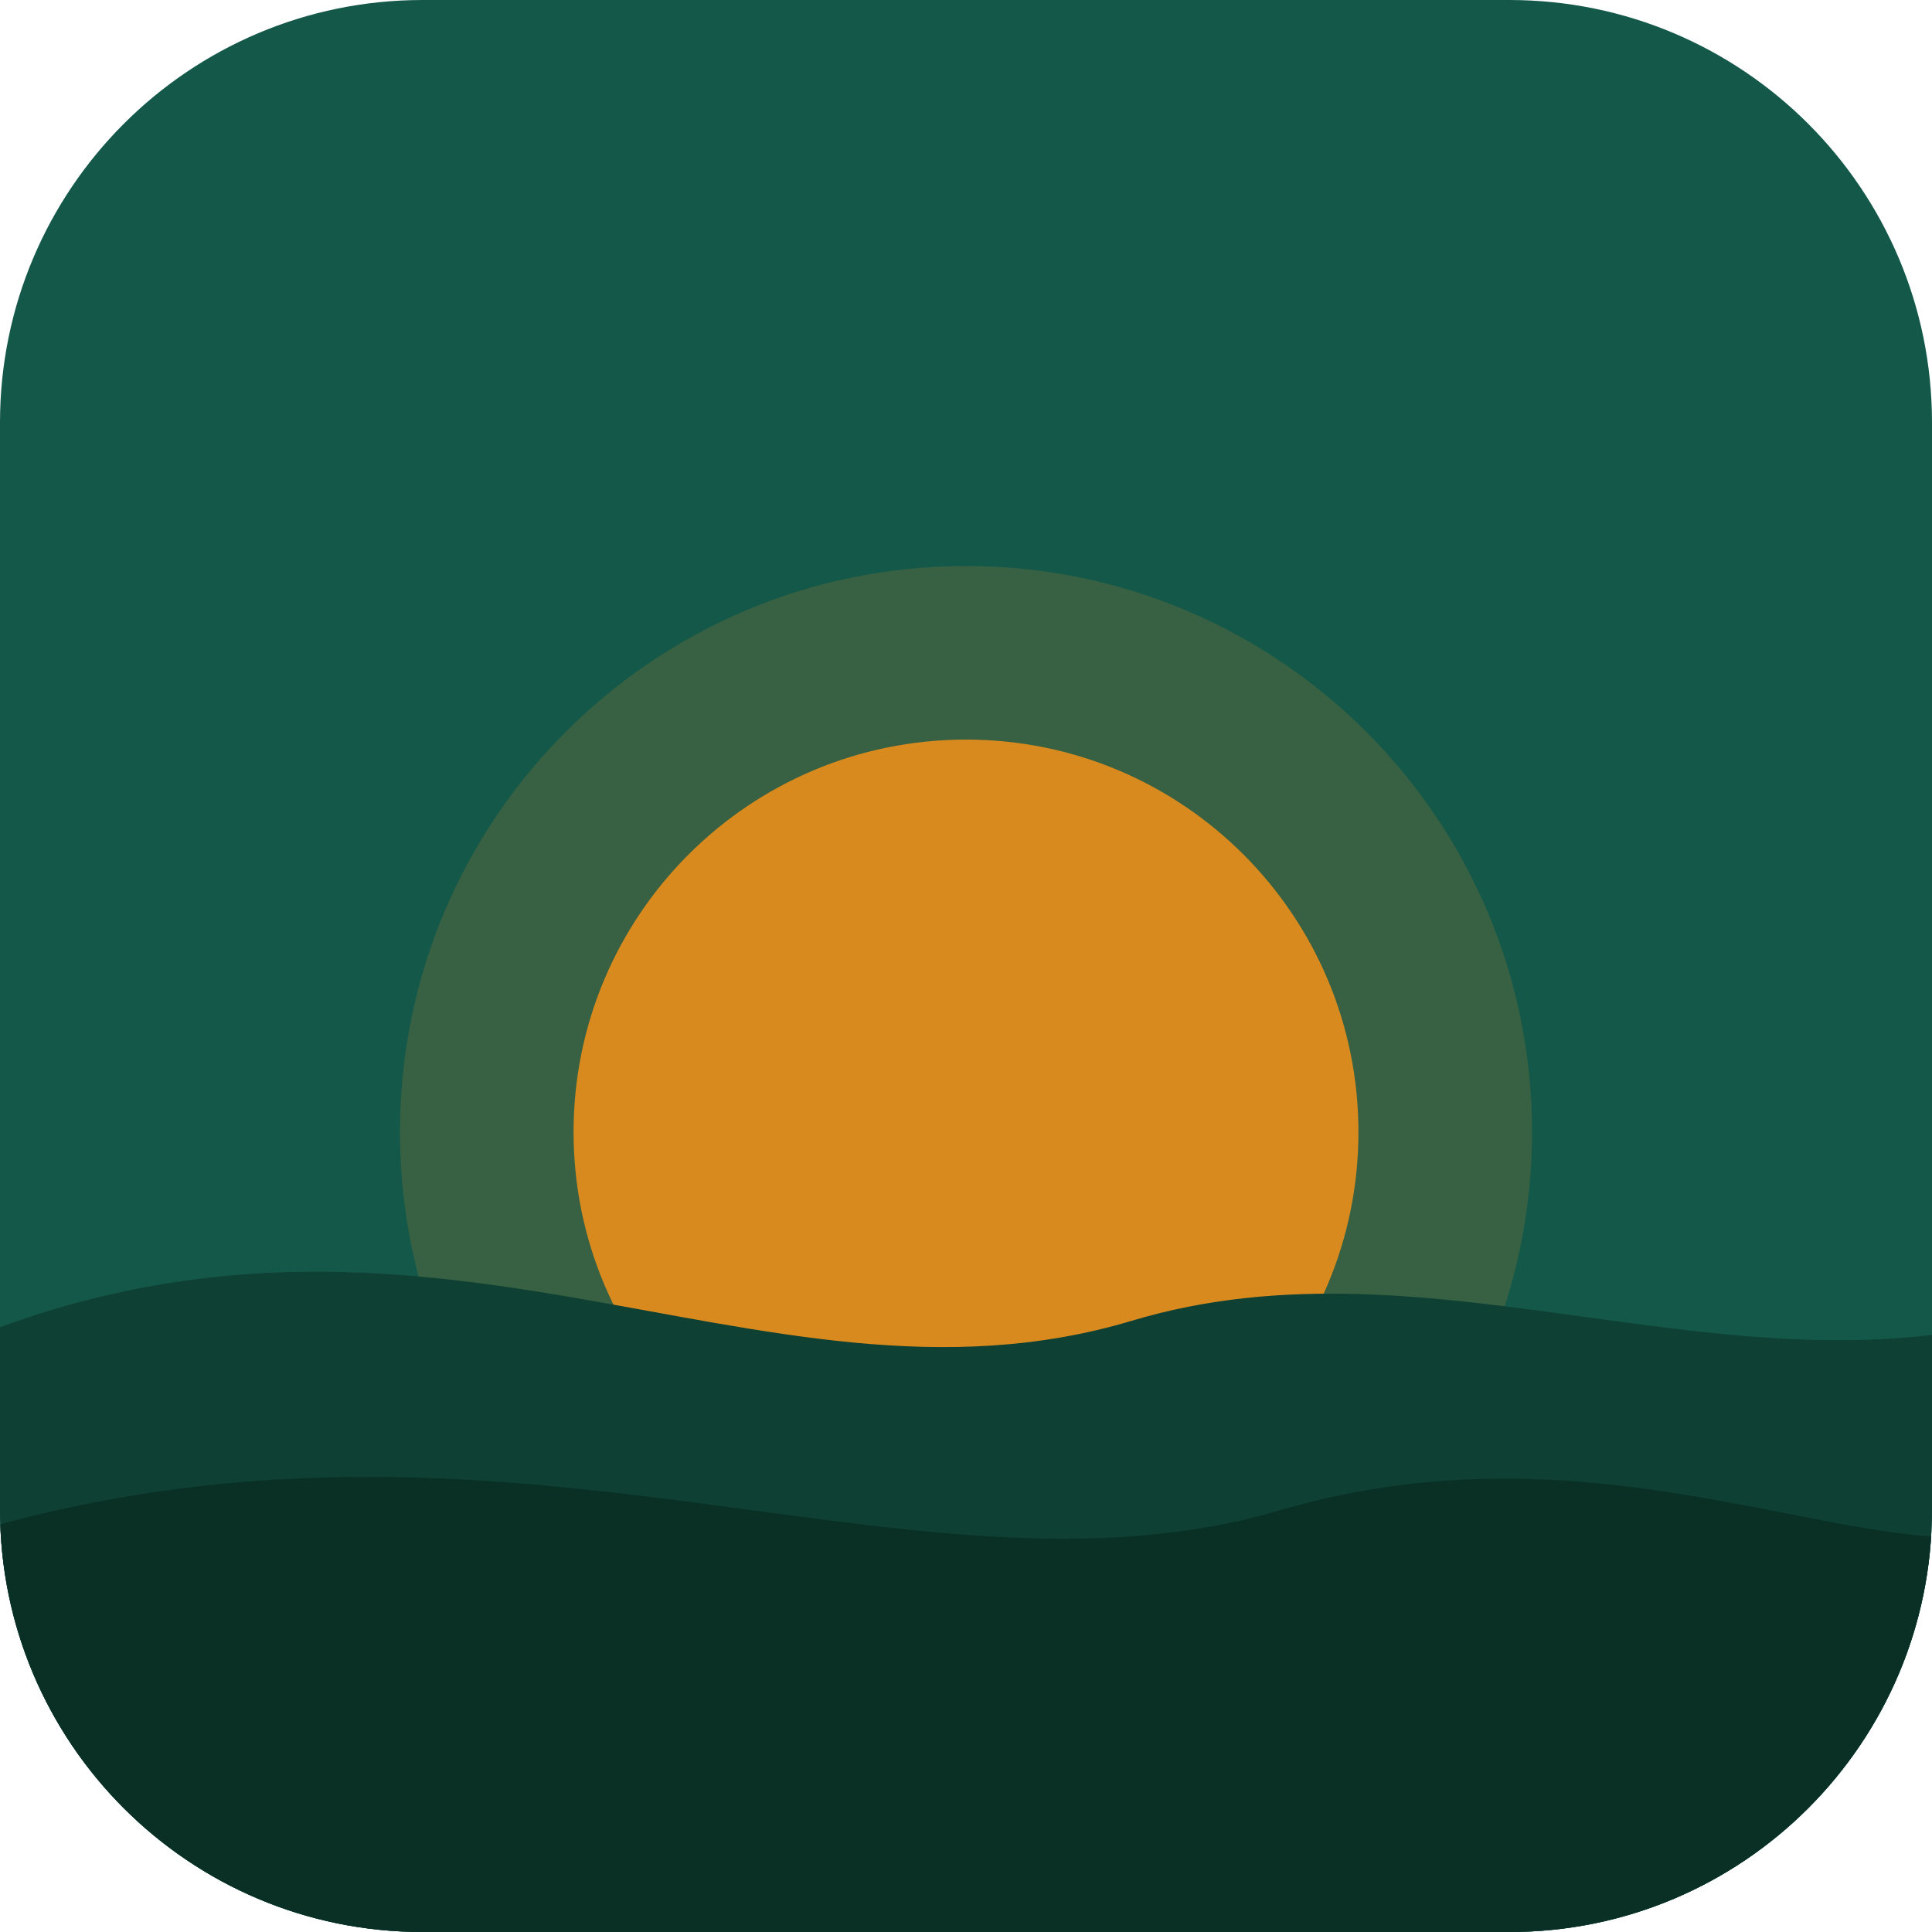
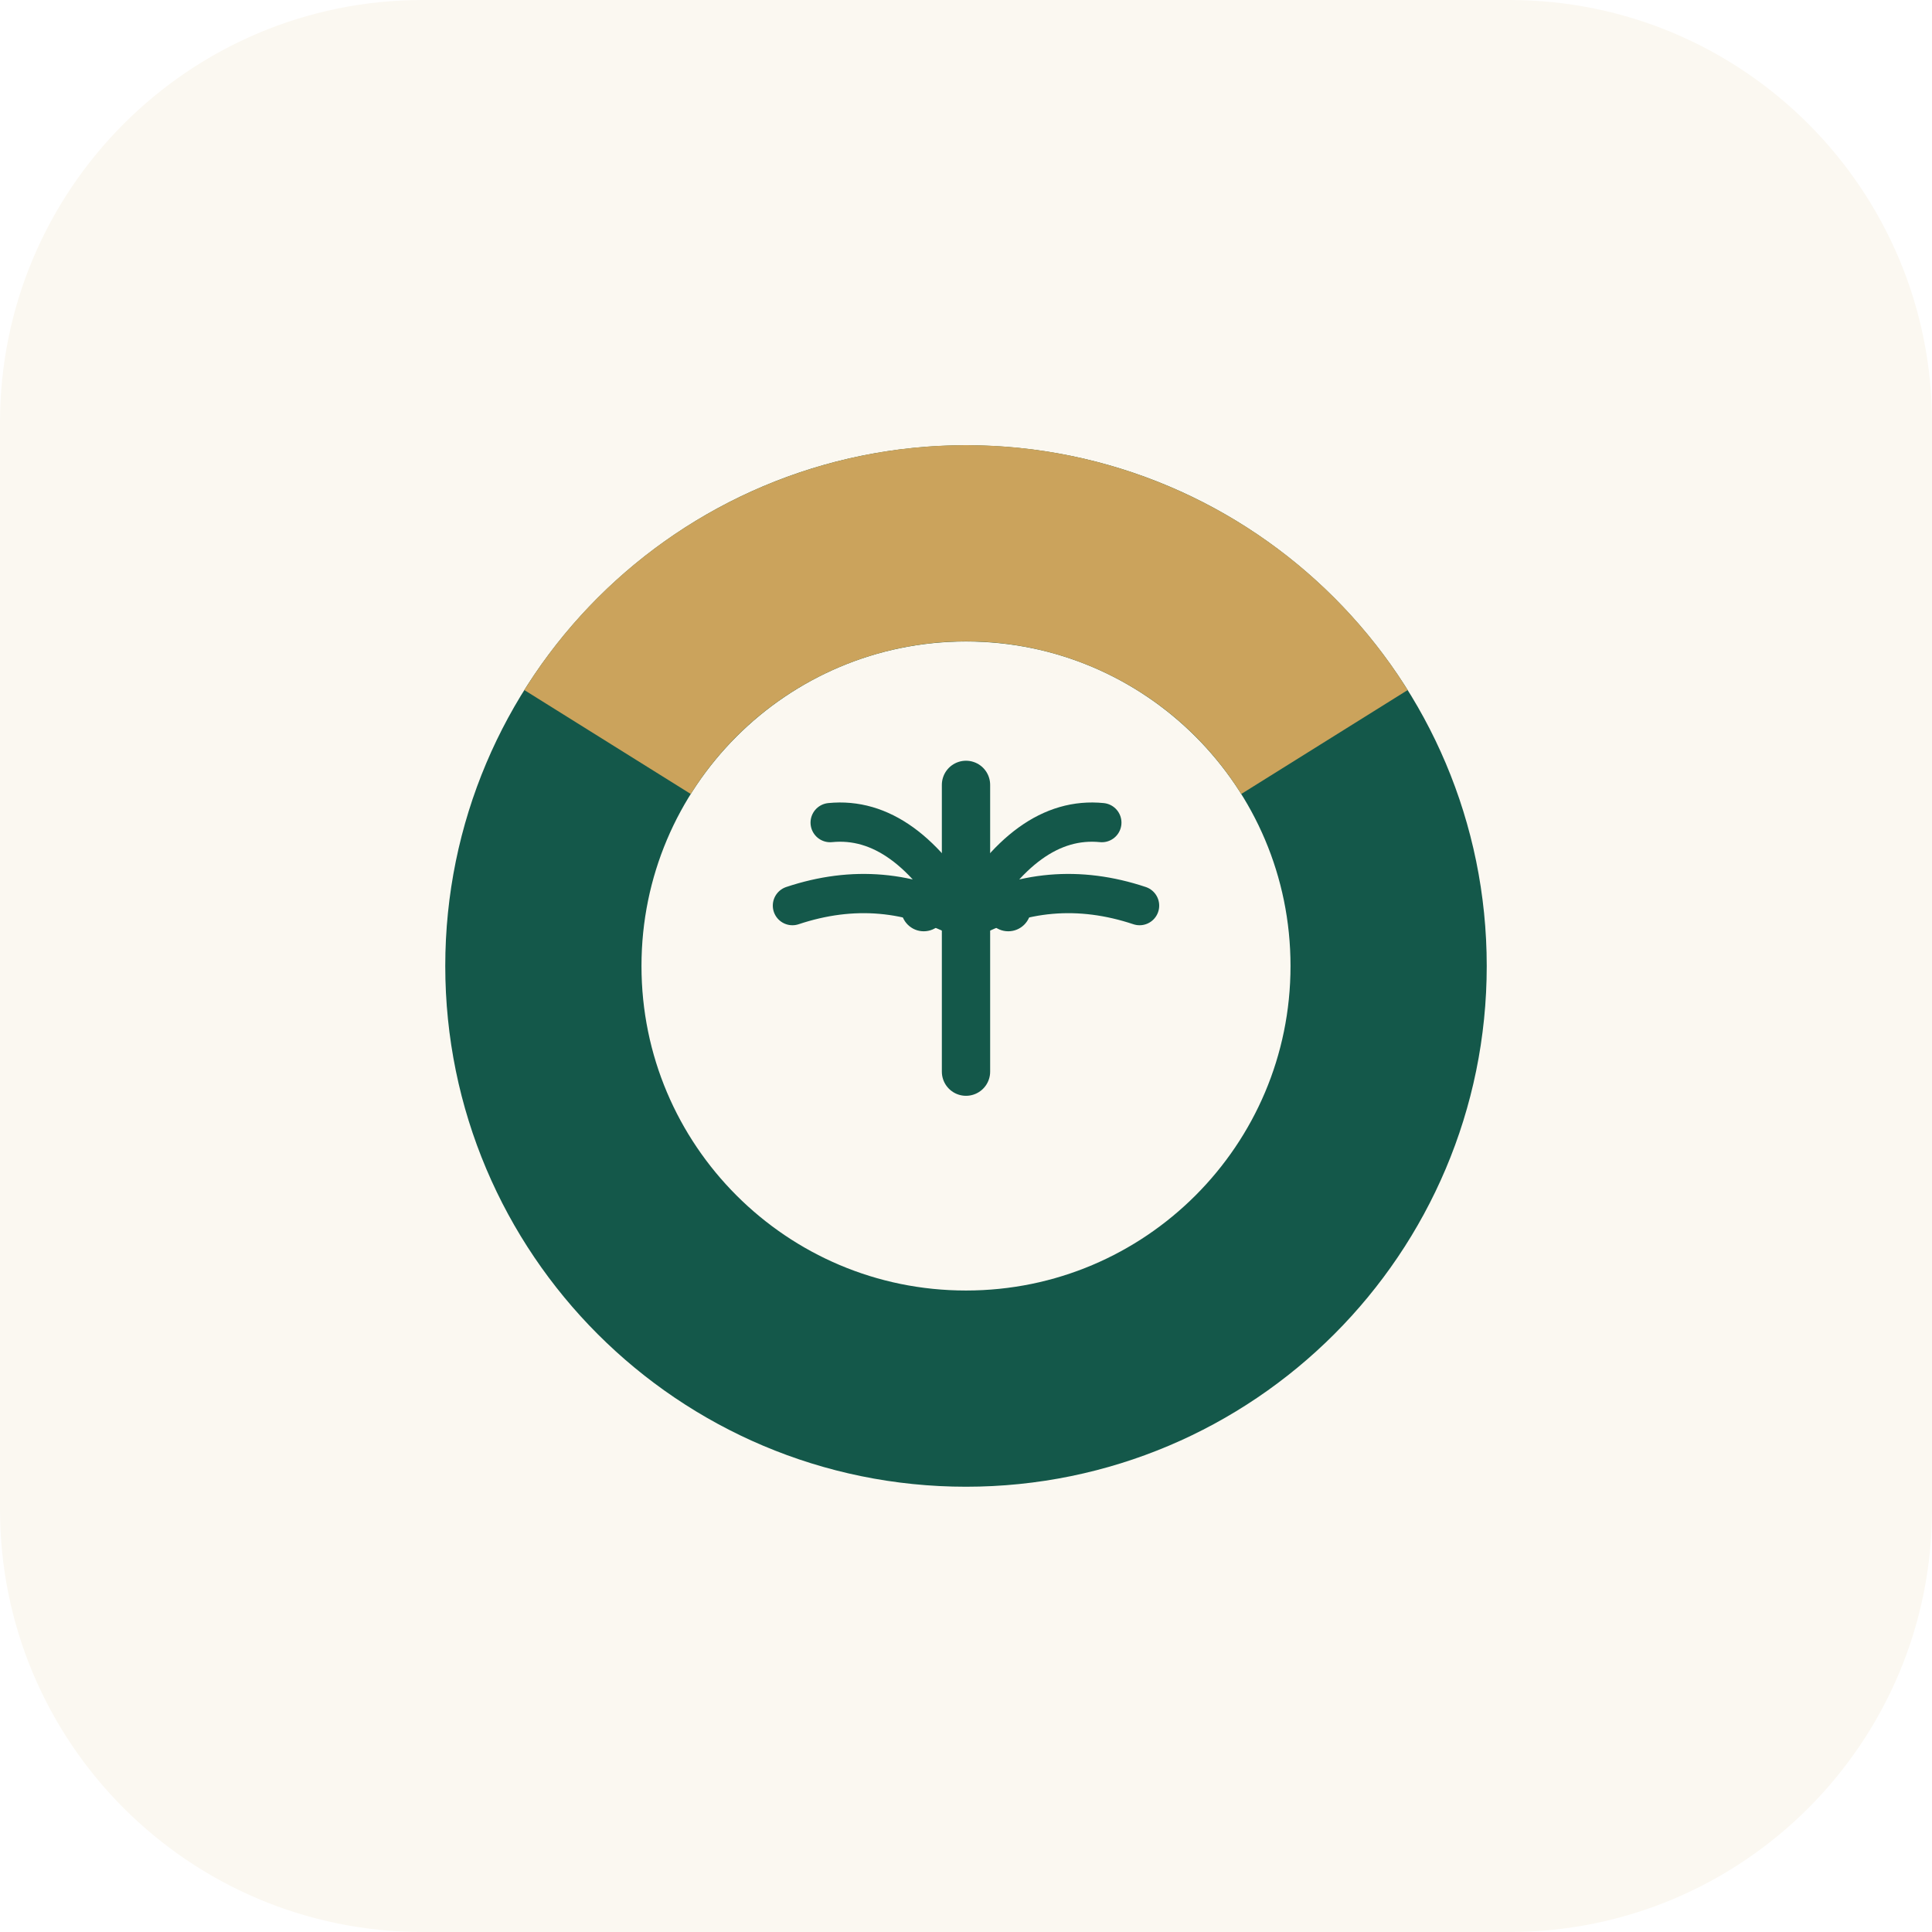
<svg xmlns="http://www.w3.org/2000/svg" width="512" height="512" viewBox="0 0 512 512" fill="none" role="img" aria-label="Hissati">
-   <rect width="512" height="512" rx="112" fill="#14584A" />
-   <clipPath id="r">
-     <rect width="512" height="512" rx="112" />
-   </clipPath>
-   <g clip-path="url(#r)">
-     <circle cx="256" cy="300" r="104" fill="#D98A1E" />
-     <circle cx="256" cy="300" r="150" fill="#D98A1E" opacity="0.18" />
-     <path d="M-20 360 C 110 300, 200 380, 300 350 C 380 326, 460 372, 540 348 L 540 540 L -20 540 Z" fill="#0E4034" />
-     <path d="M-20 410 C 130 360, 240 430, 340 400 C 430 374, 500 420, 540 404 L 540 560 L -20 560 Z" fill="#0A3026" />
+   <rect width="512" height="512" rx="112" fill="#FBF8F1" />
+   <g transform="translate(56 56) scale(4)">
+     <circle cx="50" cy="50" r="28" stroke="#14584A" stroke-width="13" />
+     <path d="M 26.25 35.16 A 28 28 0 0 1 73.75 35.16" stroke="#CBA35C" stroke-width="13" />
+     <path d="M50 57 L50 38" stroke="#14584A" stroke-width="3.2" stroke-linecap="round" />
+     <path d="M50 47 Q 46 40 41 40.5 M50 47 Q 54 40 59 40.5 M50 47 Q 44.5 44 38.5 46 M50 47 Q 55.5 44 61.5 46" stroke="#14584A" stroke-width="2.6" stroke-linecap="round" />
+     <circle cx="47.2" cy="46.2" r="1.5" fill="#14584A" />
+     <circle cx="52.8" cy="46.2" r="1.5" fill="#14584A" />
  </g>
</svg>
